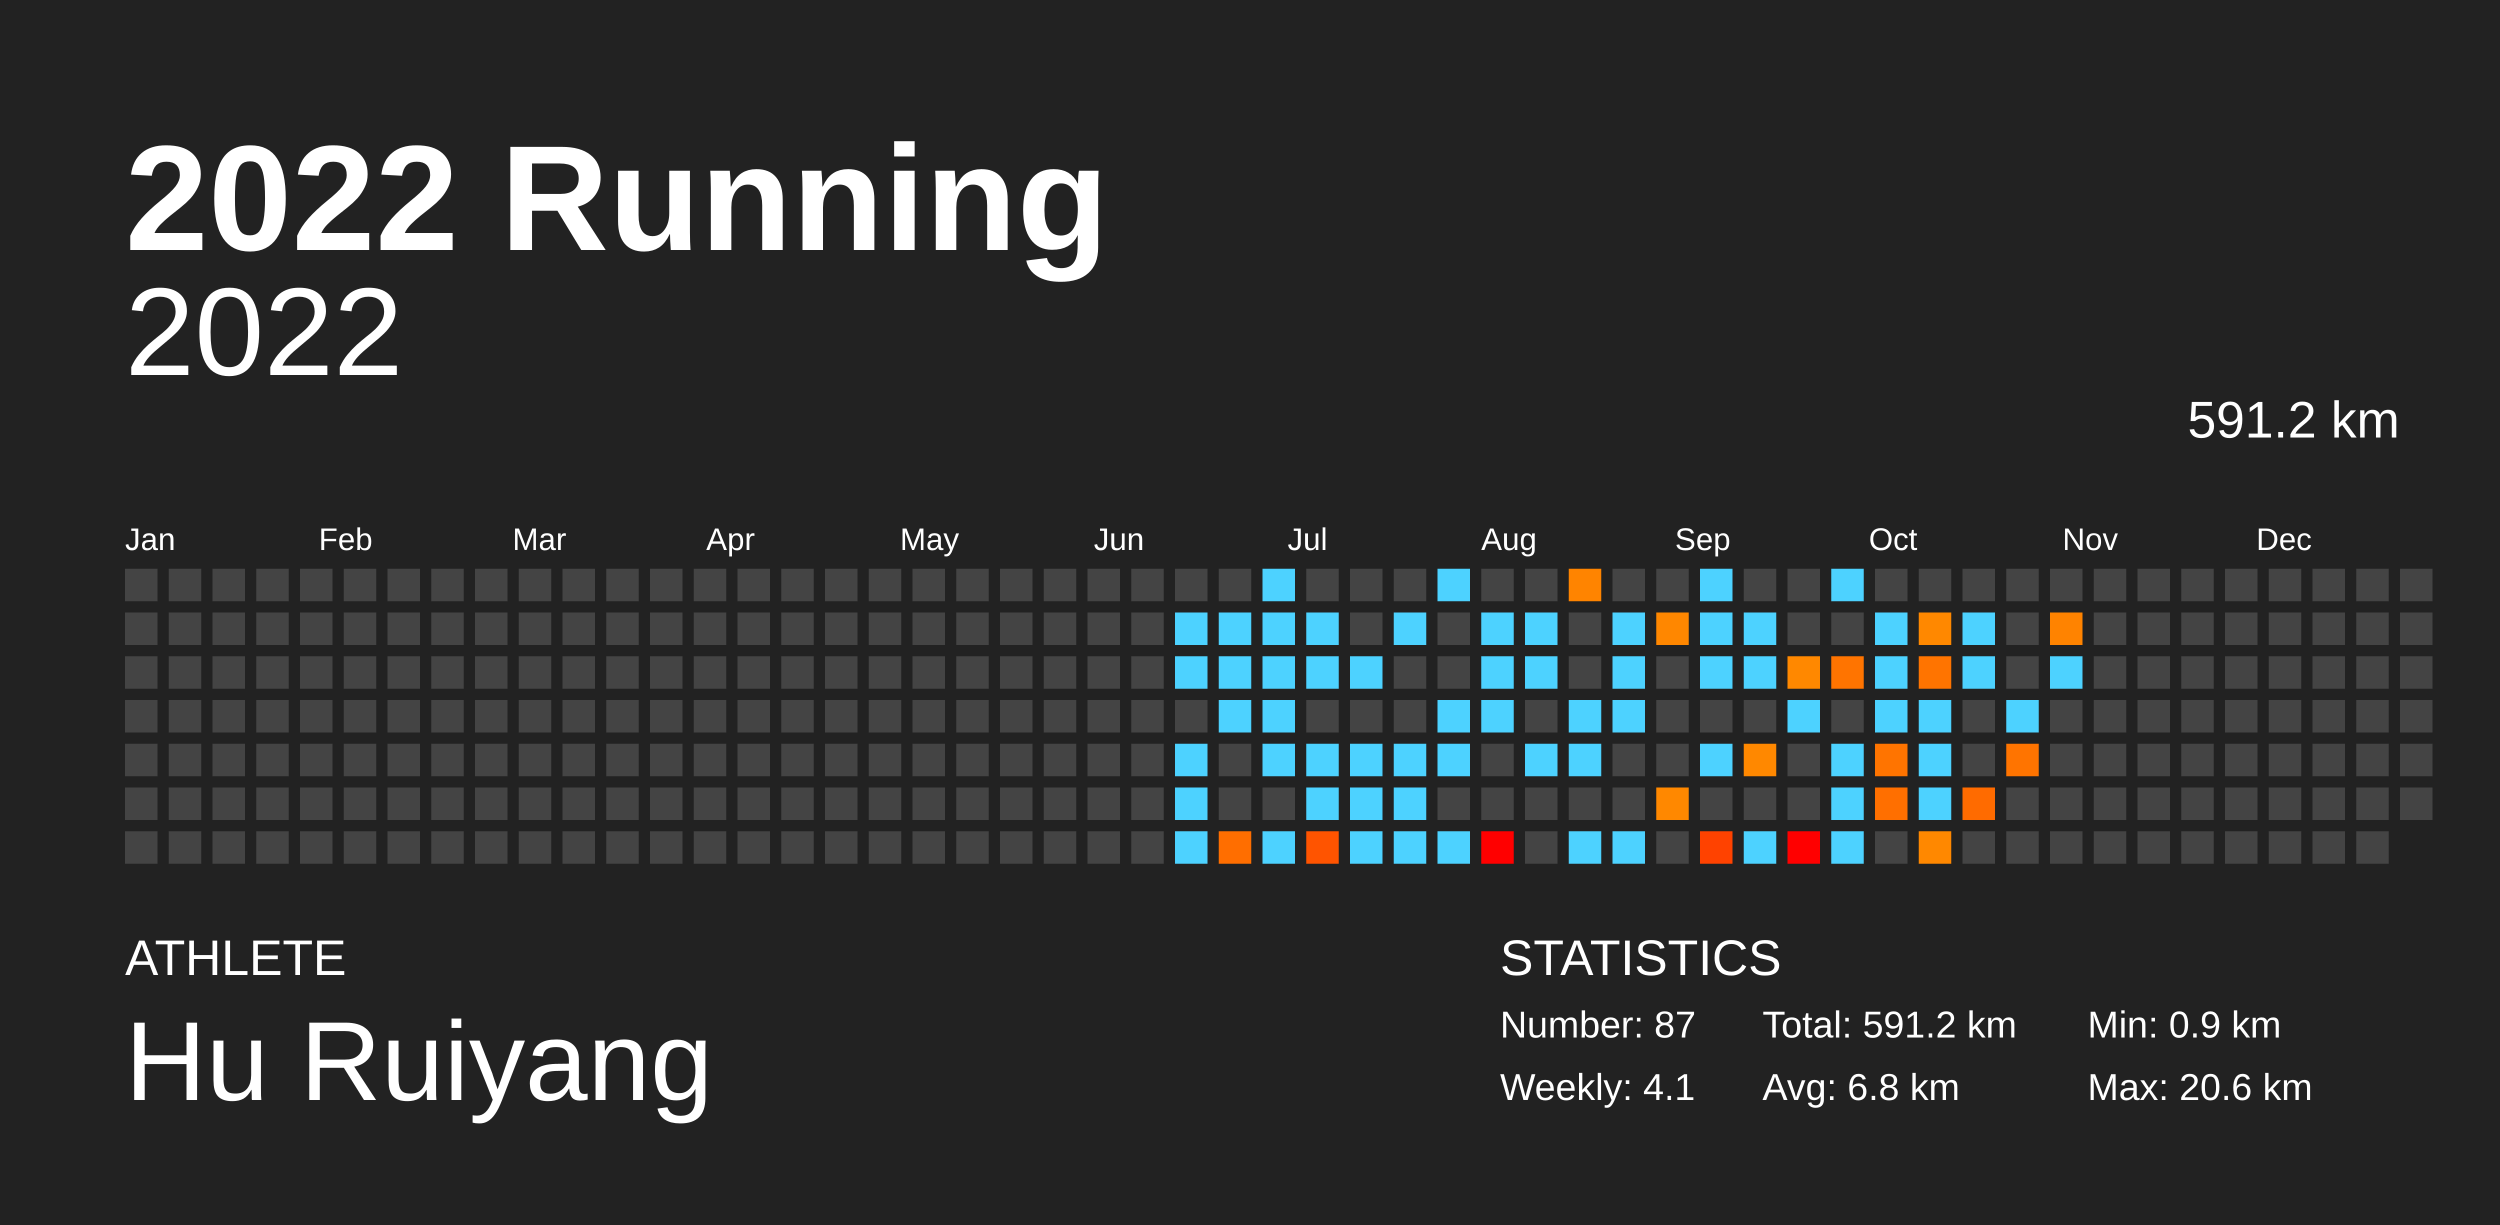
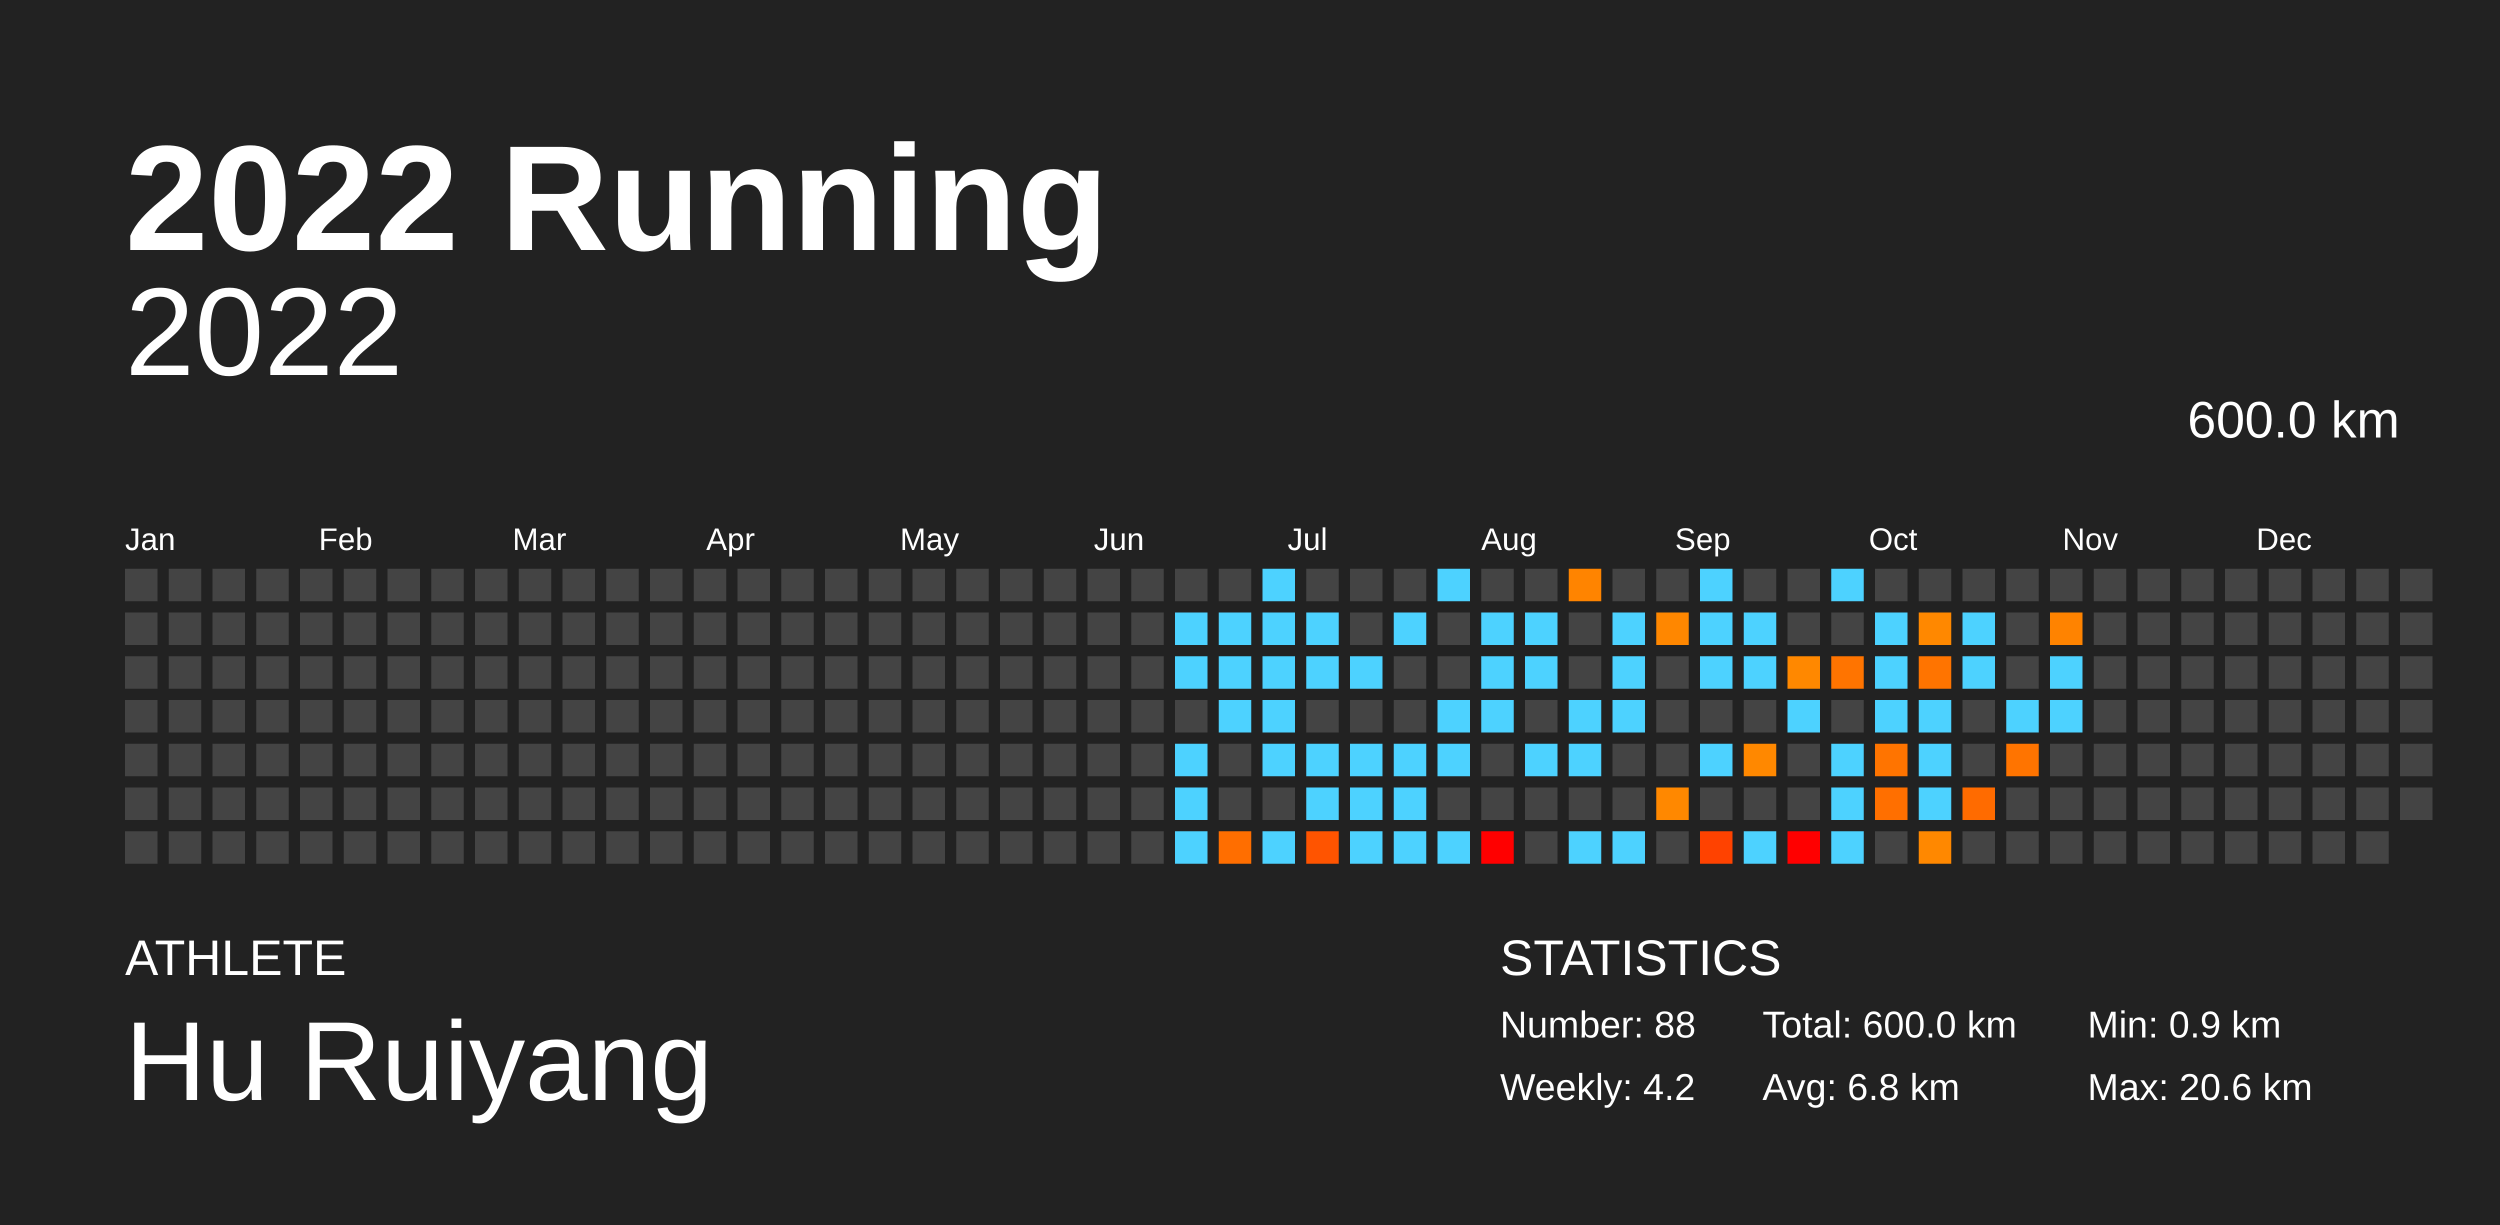
<svg xmlns="http://www.w3.org/2000/svg" baseProfile="full" height="98mm" version="1.1" viewBox="0,0,200,98" width="200mm">
  <defs />
  <rect fill="#222222" height="98" width="200" x="0" y="0" />
  <text fill="#FFFFFF" style="font-size:12px; font-family:Arial; font-weight:bold;" x="10" y="20">2022 Running</text>
  <text fill="#FFFFFF" style="font-size:4px; font-family:Arial" x="10" y="78">ATHLETE</text>
  <text fill="#FFFFFF" style="font-size:9px; font-family:Arial" x="10" y="88">Hu Ruiyang</text>
  <text fill="#FFFFFF" style="font-size:4px; font-family:Arial" x="120" y="78">STATISTICS</text>
-   <text fill="#FFFFFF" style="font-size:3px; font-family:Arial" x="120" y="83">Number: 87</text>
-   <text fill="#FFFFFF" style="font-size:3px; font-family:Arial" x="120" y="88">Weekly: 4.1</text>
-   <text fill="#FFFFFF" style="font-size:3px; font-family:Arial" x="141" y="83">Total: 591.2 km</text>
+   <text fill="#FFFFFF" style="font-size:3px; font-family:Arial" x="120" y="83">Number: 88</text>
+   <text fill="#FFFFFF" style="font-size:3px; font-family:Arial" x="120" y="88">Weekly: 4.2</text>
+   <text fill="#FFFFFF" style="font-size:3px; font-family:Arial" x="141" y="83">Total: 600.0 km</text>
  <text fill="#FFFFFF" style="font-size:3px; font-family:Arial" x="141" y="88">Avg: 6.8 km</text>
  <text fill="#FFFFFF" style="font-size:3px; font-family:Arial" x="167" y="83">Min: 0.9 km</text>
  <text fill="#FFFFFF" style="font-size:3px; font-family:Arial" x="167" y="88">Max: 20.6 km</text>
  <text alignment-baseline="hanging" fill="#FFFFFF" style="font-size:10.0px; font-family:Arial;" x="10" y="30">2022</text>
-   <text alignment-baseline="hanging" fill="#FFFFFF" style="font-size:4.125px; font-family:Arial;" x="175" y="35">591.2 km</text>
+   <text alignment-baseline="hanging" fill="#FFFFFF" style="font-size:4.125px; font-family:Arial;" x="175" y="35">600.0 km</text>
  <text fill="#FFFFFF" style="font-size:2.5px; font-family:Arial" x="10.0" y="44">Jan</text>
  <text fill="#FFFFFF" style="font-size:2.5px; font-family:Arial" x="25.5" y="44">Feb</text>
  <text fill="#FFFFFF" style="font-size:2.5px; font-family:Arial" x="41.0" y="44">Mar</text>
  <text fill="#FFFFFF" style="font-size:2.5px; font-family:Arial" x="56.5" y="44">Apr</text>
  <text fill="#FFFFFF" style="font-size:2.5px; font-family:Arial" x="72.0" y="44">May</text>
  <text fill="#FFFFFF" style="font-size:2.5px; font-family:Arial" x="87.5" y="44">Jun</text>
  <text fill="#FFFFFF" style="font-size:2.5px; font-family:Arial" x="103.0" y="44">Jul</text>
  <text fill="#FFFFFF" style="font-size:2.5px; font-family:Arial" x="118.5" y="44">Aug</text>
  <text fill="#FFFFFF" style="font-size:2.5px; font-family:Arial" x="134.0" y="44">Sep</text>
  <text fill="#FFFFFF" style="font-size:2.5px; font-family:Arial" x="149.5" y="44">Oct</text>
  <text fill="#FFFFFF" style="font-size:2.5px; font-family:Arial" x="165.0" y="44">Nov</text>
  <text fill="#FFFFFF" style="font-size:2.5px; font-family:Arial" x="180.5" y="44">Dec</text>
  <rect fill="#444444" height="2.6" width="2.6" x="10.0" y="45.5" />
  <rect fill="#444444" height="2.6" width="2.6" x="10.0" y="49.0" />
  <rect fill="#444444" height="2.6" width="2.6" x="10.0" y="52.5" />
  <rect fill="#444444" height="2.6" width="2.6" x="10.0" y="56.0" />
  <rect fill="#444444" height="2.6" width="2.6" x="10.0" y="59.5" />
  <rect fill="#444444" height="2.6" width="2.6" x="10.0" y="63.0" />
  <rect fill="#444444" height="2.6" width="2.6" x="10.0" y="66.5" />
  <rect fill="#444444" height="2.6" width="2.6" x="13.5" y="45.5" />
  <rect fill="#444444" height="2.6" width="2.6" x="13.5" y="49.0" />
  <rect fill="#444444" height="2.6" width="2.6" x="13.5" y="52.5" />
  <rect fill="#444444" height="2.6" width="2.6" x="13.5" y="56.0" />
  <rect fill="#444444" height="2.6" width="2.6" x="13.5" y="59.5" />
  <rect fill="#444444" height="2.6" width="2.6" x="13.5" y="63.0" />
  <rect fill="#444444" height="2.6" width="2.6" x="13.5" y="66.5" />
  <rect fill="#444444" height="2.6" width="2.6" x="17.0" y="45.5" />
  <rect fill="#444444" height="2.6" width="2.6" x="17.0" y="49.0" />
  <rect fill="#444444" height="2.6" width="2.6" x="17.0" y="52.5" />
  <rect fill="#444444" height="2.6" width="2.6" x="17.0" y="56.0" />
  <rect fill="#444444" height="2.6" width="2.6" x="17.0" y="59.5" />
  <rect fill="#444444" height="2.6" width="2.6" x="17.0" y="63.0" />
  <rect fill="#444444" height="2.6" width="2.6" x="17.0" y="66.5" />
  <rect fill="#444444" height="2.6" width="2.6" x="20.5" y="45.5" />
  <rect fill="#444444" height="2.6" width="2.6" x="20.5" y="49.0" />
  <rect fill="#444444" height="2.6" width="2.6" x="20.5" y="52.5" />
  <rect fill="#444444" height="2.6" width="2.6" x="20.5" y="56.0" />
  <rect fill="#444444" height="2.6" width="2.6" x="20.5" y="59.5" />
  <rect fill="#444444" height="2.6" width="2.6" x="20.5" y="63.0" />
  <rect fill="#444444" height="2.6" width="2.6" x="20.5" y="66.5" />
  <rect fill="#444444" height="2.6" width="2.6" x="24.0" y="45.5" />
  <rect fill="#444444" height="2.6" width="2.6" x="24.0" y="49.0" />
  <rect fill="#444444" height="2.6" width="2.6" x="24.0" y="52.5" />
  <rect fill="#444444" height="2.6" width="2.6" x="24.0" y="56.0" />
  <rect fill="#444444" height="2.6" width="2.6" x="24.0" y="59.5" />
  <rect fill="#444444" height="2.6" width="2.6" x="24.0" y="63.0" />
  <rect fill="#444444" height="2.6" width="2.6" x="24.0" y="66.5" />
  <rect fill="#444444" height="2.6" width="2.6" x="27.5" y="45.5" />
  <rect fill="#444444" height="2.6" width="2.6" x="27.5" y="49.0" />
  <rect fill="#444444" height="2.6" width="2.6" x="27.5" y="52.5" />
  <rect fill="#444444" height="2.6" width="2.6" x="27.5" y="56.0" />
  <rect fill="#444444" height="2.6" width="2.6" x="27.5" y="59.5" />
  <rect fill="#444444" height="2.6" width="2.6" x="27.5" y="63.0" />
  <rect fill="#444444" height="2.6" width="2.6" x="27.5" y="66.5" />
  <rect fill="#444444" height="2.6" width="2.6" x="31.0" y="45.5" />
  <rect fill="#444444" height="2.6" width="2.6" x="31.0" y="49.0" />
  <rect fill="#444444" height="2.6" width="2.6" x="31.0" y="52.5" />
  <rect fill="#444444" height="2.6" width="2.6" x="31.0" y="56.0" />
  <rect fill="#444444" height="2.6" width="2.6" x="31.0" y="59.5" />
  <rect fill="#444444" height="2.6" width="2.6" x="31.0" y="63.0" />
  <rect fill="#444444" height="2.6" width="2.6" x="31.0" y="66.5" />
  <rect fill="#444444" height="2.6" width="2.6" x="34.5" y="45.5" />
  <rect fill="#444444" height="2.6" width="2.6" x="34.5" y="49.0" />
  <rect fill="#444444" height="2.6" width="2.6" x="34.5" y="52.5" />
  <rect fill="#444444" height="2.6" width="2.6" x="34.5" y="56.0" />
  <rect fill="#444444" height="2.6" width="2.6" x="34.5" y="59.5" />
  <rect fill="#444444" height="2.6" width="2.6" x="34.5" y="63.0" />
  <rect fill="#444444" height="2.6" width="2.6" x="34.5" y="66.5" />
  <rect fill="#444444" height="2.6" width="2.6" x="38.0" y="45.5" />
  <rect fill="#444444" height="2.6" width="2.6" x="38.0" y="49.0" />
  <rect fill="#444444" height="2.6" width="2.6" x="38.0" y="52.5" />
  <rect fill="#444444" height="2.6" width="2.6" x="38.0" y="56.0" />
  <rect fill="#444444" height="2.6" width="2.6" x="38.0" y="59.5" />
  <rect fill="#444444" height="2.6" width="2.6" x="38.0" y="63.0" />
  <rect fill="#444444" height="2.6" width="2.6" x="38.0" y="66.5" />
  <rect fill="#444444" height="2.6" width="2.6" x="41.5" y="45.5" />
  <rect fill="#444444" height="2.6" width="2.6" x="41.5" y="49.0" />
  <rect fill="#444444" height="2.6" width="2.6" x="41.5" y="52.5" />
  <rect fill="#444444" height="2.6" width="2.6" x="41.5" y="56.0" />
  <rect fill="#444444" height="2.6" width="2.6" x="41.5" y="59.5" />
  <rect fill="#444444" height="2.6" width="2.6" x="41.5" y="63.0" />
  <rect fill="#444444" height="2.6" width="2.6" x="41.5" y="66.5" />
  <rect fill="#444444" height="2.6" width="2.6" x="45.0" y="45.5" />
  <rect fill="#444444" height="2.6" width="2.6" x="45.0" y="49.0" />
  <rect fill="#444444" height="2.6" width="2.6" x="45.0" y="52.5" />
  <rect fill="#444444" height="2.6" width="2.6" x="45.0" y="56.0" />
  <rect fill="#444444" height="2.6" width="2.6" x="45.0" y="59.5" />
  <rect fill="#444444" height="2.6" width="2.6" x="45.0" y="63.0" />
  <rect fill="#444444" height="2.6" width="2.6" x="45.0" y="66.5" />
  <rect fill="#444444" height="2.6" width="2.6" x="48.5" y="45.5" />
  <rect fill="#444444" height="2.6" width="2.6" x="48.5" y="49.0" />
  <rect fill="#444444" height="2.6" width="2.6" x="48.5" y="52.5" />
  <rect fill="#444444" height="2.6" width="2.6" x="48.5" y="56.0" />
  <rect fill="#444444" height="2.6" width="2.6" x="48.5" y="59.5" />
  <rect fill="#444444" height="2.6" width="2.6" x="48.5" y="63.0" />
  <rect fill="#444444" height="2.6" width="2.6" x="48.5" y="66.5" />
  <rect fill="#444444" height="2.6" width="2.6" x="52.0" y="45.5" />
  <rect fill="#444444" height="2.6" width="2.6" x="52.0" y="49.0" />
  <rect fill="#444444" height="2.6" width="2.6" x="52.0" y="52.5" />
  <rect fill="#444444" height="2.6" width="2.6" x="52.0" y="56.0" />
  <rect fill="#444444" height="2.6" width="2.6" x="52.0" y="59.5" />
  <rect fill="#444444" height="2.6" width="2.6" x="52.0" y="63.0" />
  <rect fill="#444444" height="2.6" width="2.6" x="52.0" y="66.5" />
  <rect fill="#444444" height="2.6" width="2.6" x="55.5" y="45.5" />
  <rect fill="#444444" height="2.6" width="2.6" x="55.5" y="49.0" />
  <rect fill="#444444" height="2.6" width="2.6" x="55.5" y="52.5" />
  <rect fill="#444444" height="2.6" width="2.6" x="55.5" y="56.0" />
  <rect fill="#444444" height="2.6" width="2.6" x="55.5" y="59.5" />
  <rect fill="#444444" height="2.6" width="2.6" x="55.5" y="63.0" />
  <rect fill="#444444" height="2.6" width="2.6" x="55.5" y="66.5" />
  <rect fill="#444444" height="2.6" width="2.6" x="59.0" y="45.5" />
  <rect fill="#444444" height="2.6" width="2.6" x="59.0" y="49.0" />
  <rect fill="#444444" height="2.6" width="2.6" x="59.0" y="52.5" />
  <rect fill="#444444" height="2.6" width="2.6" x="59.0" y="56.0" />
  <rect fill="#444444" height="2.6" width="2.6" x="59.0" y="59.5" />
  <rect fill="#444444" height="2.6" width="2.6" x="59.0" y="63.0" />
  <rect fill="#444444" height="2.6" width="2.6" x="59.0" y="66.5" />
  <rect fill="#444444" height="2.6" width="2.6" x="62.5" y="45.5" />
  <rect fill="#444444" height="2.6" width="2.6" x="62.5" y="49.0" />
  <rect fill="#444444" height="2.6" width="2.6" x="62.5" y="52.5" />
  <rect fill="#444444" height="2.6" width="2.6" x="62.5" y="56.0" />
  <rect fill="#444444" height="2.6" width="2.6" x="62.5" y="59.5" />
  <rect fill="#444444" height="2.6" width="2.6" x="62.5" y="63.0" />
  <rect fill="#444444" height="2.6" width="2.6" x="62.5" y="66.5" />
  <rect fill="#444444" height="2.6" width="2.6" x="66.0" y="45.5" />
  <rect fill="#444444" height="2.6" width="2.6" x="66.0" y="49.0" />
  <rect fill="#444444" height="2.6" width="2.6" x="66.0" y="52.5" />
  <rect fill="#444444" height="2.6" width="2.6" x="66.0" y="56.0" />
  <rect fill="#444444" height="2.6" width="2.6" x="66.0" y="59.5" />
  <rect fill="#444444" height="2.6" width="2.6" x="66.0" y="63.0" />
  <rect fill="#444444" height="2.6" width="2.6" x="66.0" y="66.5" />
  <rect fill="#444444" height="2.6" width="2.6" x="69.5" y="45.5" />
  <rect fill="#444444" height="2.6" width="2.6" x="69.5" y="49.0" />
  <rect fill="#444444" height="2.6" width="2.6" x="69.5" y="52.5" />
  <rect fill="#444444" height="2.6" width="2.6" x="69.5" y="56.0" />
  <rect fill="#444444" height="2.6" width="2.6" x="69.5" y="59.5" />
  <rect fill="#444444" height="2.6" width="2.6" x="69.5" y="63.0" />
  <rect fill="#444444" height="2.6" width="2.6" x="69.5" y="66.5" />
  <rect fill="#444444" height="2.6" width="2.6" x="73.0" y="45.5" />
  <rect fill="#444444" height="2.6" width="2.6" x="73.0" y="49.0" />
  <rect fill="#444444" height="2.6" width="2.6" x="73.0" y="52.5" />
  <rect fill="#444444" height="2.6" width="2.6" x="73.0" y="56.0" />
  <rect fill="#444444" height="2.6" width="2.6" x="73.0" y="59.5" />
  <rect fill="#444444" height="2.6" width="2.6" x="73.0" y="63.0" />
  <rect fill="#444444" height="2.6" width="2.6" x="73.0" y="66.5" />
  <rect fill="#444444" height="2.6" width="2.6" x="76.5" y="45.5" />
  <rect fill="#444444" height="2.6" width="2.6" x="76.5" y="49.0" />
  <rect fill="#444444" height="2.6" width="2.6" x="76.5" y="52.5" />
  <rect fill="#444444" height="2.6" width="2.6" x="76.5" y="56.0" />
  <rect fill="#444444" height="2.6" width="2.6" x="76.5" y="59.5" />
  <rect fill="#444444" height="2.6" width="2.6" x="76.5" y="63.0" />
  <rect fill="#444444" height="2.6" width="2.6" x="76.5" y="66.5" />
  <rect fill="#444444" height="2.6" width="2.6" x="80.0" y="45.5" />
  <rect fill="#444444" height="2.6" width="2.6" x="80.0" y="49.0" />
  <rect fill="#444444" height="2.6" width="2.6" x="80.0" y="52.5" />
  <rect fill="#444444" height="2.6" width="2.6" x="80.0" y="56.0" />
  <rect fill="#444444" height="2.6" width="2.6" x="80.0" y="59.5" />
  <rect fill="#444444" height="2.6" width="2.6" x="80.0" y="63.0" />
  <rect fill="#444444" height="2.6" width="2.6" x="80.0" y="66.5" />
  <rect fill="#444444" height="2.6" width="2.6" x="83.5" y="45.5" />
  <rect fill="#444444" height="2.6" width="2.6" x="83.5" y="49.0" />
  <rect fill="#444444" height="2.6" width="2.6" x="83.5" y="52.5" />
  <rect fill="#444444" height="2.6" width="2.6" x="83.5" y="56.0" />
  <rect fill="#444444" height="2.6" width="2.6" x="83.5" y="59.5" />
  <rect fill="#444444" height="2.6" width="2.6" x="83.5" y="63.0" />
  <rect fill="#444444" height="2.6" width="2.6" x="83.5" y="66.5" />
  <rect fill="#444444" height="2.6" width="2.6" x="87.0" y="45.5" />
  <rect fill="#444444" height="2.6" width="2.6" x="87.0" y="49.0" />
  <rect fill="#444444" height="2.6" width="2.6" x="87.0" y="52.5" />
  <rect fill="#444444" height="2.6" width="2.6" x="87.0" y="56.0" />
  <rect fill="#444444" height="2.6" width="2.6" x="87.0" y="59.5" />
  <rect fill="#444444" height="2.6" width="2.6" x="87.0" y="63.0" />
  <rect fill="#444444" height="2.6" width="2.6" x="87.0" y="66.5" />
  <rect fill="#444444" height="2.6" width="2.6" x="90.5" y="45.5" />
  <rect fill="#444444" height="2.6" width="2.6" x="90.5" y="49.0" />
  <rect fill="#444444" height="2.6" width="2.6" x="90.5" y="52.5" />
  <rect fill="#444444" height="2.6" width="2.6" x="90.5" y="56.0" />
  <rect fill="#444444" height="2.6" width="2.6" x="90.5" y="59.5" />
  <rect fill="#444444" height="2.6" width="2.6" x="90.5" y="63.0" />
  <rect fill="#444444" height="2.6" width="2.6" x="90.5" y="66.5" />
  <rect fill="#444444" height="2.6" width="2.6" x="94.0" y="45.5" />
  <rect fill="#4dd2ff" height="2.6" width="2.6" x="94.0" y="49.0" />
  <rect fill="#4dd2ff" height="2.6" width="2.6" x="94.0" y="52.5" />
  <rect fill="#444444" height="2.6" width="2.6" x="94.0" y="56.0" />
  <rect fill="#4dd2ff" height="2.6" width="2.6" x="94.0" y="59.5" />
  <rect fill="#4dd2ff" height="2.6" width="2.6" x="94.0" y="63.0" />
  <rect fill="#4dd2ff" height="2.6" width="2.6" x="94.0" y="66.5" />
  <rect fill="#444444" height="2.6" width="2.6" x="97.5" y="45.5" />
  <rect fill="#4dd2ff" height="2.6" width="2.6" x="97.5" y="49.0" />
  <rect fill="#4dd2ff" height="2.6" width="2.6" x="97.5" y="52.5" />
  <rect fill="#4dd2ff" height="2.6" width="2.6" x="97.5" y="56.0" />
  <rect fill="#444444" height="2.6" width="2.6" x="97.5" y="59.5" />
  <rect fill="#444444" height="2.6" width="2.6" x="97.5" y="63.0" />
  <rect fill="#ff6e00" height="2.6" width="2.6" x="97.5" y="66.5" />
  <rect fill="#4dd2ff" height="2.6" width="2.6" x="101.0" y="45.5" />
  <rect fill="#4dd2ff" height="2.6" width="2.6" x="101.0" y="49.0" />
  <rect fill="#4dd2ff" height="2.6" width="2.6" x="101.0" y="52.5" />
  <rect fill="#4dd2ff" height="2.6" width="2.6" x="101.0" y="56.0" />
  <rect fill="#4dd2ff" height="2.6" width="2.6" x="101.0" y="59.5" />
  <rect fill="#444444" height="2.6" width="2.6" x="101.0" y="63.0" />
  <rect fill="#4dd2ff" height="2.6" width="2.6" x="101.0" y="66.5" />
  <rect fill="#444444" height="2.6" width="2.6" x="104.5" y="45.5" />
  <rect fill="#4dd2ff" height="2.6" width="2.6" x="104.5" y="49.0" />
  <rect fill="#4dd2ff" height="2.6" width="2.6" x="104.5" y="52.5" />
  <rect fill="#444444" height="2.6" width="2.6" x="104.5" y="56.0" />
  <rect fill="#4dd2ff" height="2.6" width="2.6" x="104.5" y="59.5" />
  <rect fill="#4dd2ff" height="2.6" width="2.6" x="104.5" y="63.0" />
  <rect fill="#ff5400" height="2.6" width="2.6" x="104.5" y="66.5" />
  <rect fill="#444444" height="2.6" width="2.6" x="108.0" y="45.5" />
  <rect fill="#444444" height="2.6" width="2.6" x="108.0" y="49.0" />
  <rect fill="#4dd2ff" height="2.6" width="2.6" x="108.0" y="52.5" />
  <rect fill="#444444" height="2.6" width="2.6" x="108.0" y="56.0" />
  <rect fill="#4dd2ff" height="2.6" width="2.6" x="108.0" y="59.5" />
  <rect fill="#4dd2ff" height="2.6" width="2.6" x="108.0" y="63.0" />
  <rect fill="#4dd2ff" height="2.6" width="2.6" x="108.0" y="66.5" />
  <rect fill="#444444" height="2.6" width="2.6" x="111.5" y="45.5" />
  <rect fill="#4dd2ff" height="2.6" width="2.6" x="111.5" y="49.0" />
  <rect fill="#444444" height="2.6" width="2.6" x="111.5" y="52.5" />
  <rect fill="#444444" height="2.6" width="2.6" x="111.5" y="56.0" />
  <rect fill="#4dd2ff" height="2.6" width="2.6" x="111.5" y="59.5" />
  <rect fill="#4dd2ff" height="2.6" width="2.6" x="111.5" y="63.0" />
  <rect fill="#4dd2ff" height="2.6" width="2.6" x="111.5" y="66.5" />
  <rect fill="#4dd2ff" height="2.6" width="2.6" x="115.0" y="45.5" />
  <rect fill="#444444" height="2.6" width="2.6" x="115.0" y="49.0" />
  <rect fill="#444444" height="2.6" width="2.6" x="115.0" y="52.5" />
  <rect fill="#4dd2ff" height="2.6" width="2.6" x="115.0" y="56.0" />
  <rect fill="#4dd2ff" height="2.6" width="2.6" x="115.0" y="59.5" />
  <rect fill="#444444" height="2.6" width="2.6" x="115.0" y="63.0" />
  <rect fill="#4dd2ff" height="2.6" width="2.6" x="115.0" y="66.5" />
  <rect fill="#444444" height="2.6" width="2.6" x="118.5" y="45.5" />
  <rect fill="#4dd2ff" height="2.6" width="2.6" x="118.5" y="49.0" />
  <rect fill="#4dd2ff" height="2.6" width="2.6" x="118.5" y="52.5" />
  <rect fill="#4dd2ff" height="2.6" width="2.6" x="118.5" y="56.0" />
  <rect fill="#444444" height="2.6" width="2.6" x="118.5" y="59.5" />
  <rect fill="#444444" height="2.6" width="2.6" x="118.5" y="63.0" />
  <rect fill="red" height="2.6" width="2.6" x="118.5" y="66.5" />
  <rect fill="#444444" height="2.6" width="2.6" x="122.0" y="45.5" />
  <rect fill="#4dd2ff" height="2.6" width="2.6" x="122.0" y="49.0" />
  <rect fill="#4dd2ff" height="2.6" width="2.6" x="122.0" y="52.5" />
  <rect fill="#444444" height="2.6" width="2.6" x="122.0" y="56.0" />
  <rect fill="#4dd2ff" height="2.6" width="2.6" x="122.0" y="59.5" />
  <rect fill="#444444" height="2.6" width="2.6" x="122.0" y="63.0" />
  <rect fill="#444444" height="2.6" width="2.6" x="122.0" y="66.5" />
  <rect fill="#ff8400" height="2.6" width="2.6" x="125.5" y="45.5" />
  <rect fill="#444444" height="2.6" width="2.6" x="125.5" y="49.0" />
  <rect fill="#444444" height="2.6" width="2.6" x="125.5" y="52.5" />
  <rect fill="#4dd2ff" height="2.6" width="2.6" x="125.5" y="56.0" />
  <rect fill="#4dd2ff" height="2.6" width="2.6" x="125.5" y="59.5" />
  <rect fill="#444444" height="2.6" width="2.6" x="125.5" y="63.0" />
  <rect fill="#4dd2ff" height="2.6" width="2.6" x="125.5" y="66.5" />
  <rect fill="#444444" height="2.6" width="2.6" x="129.0" y="45.5" />
  <rect fill="#4dd2ff" height="2.6" width="2.6" x="129.0" y="49.0" />
  <rect fill="#4dd2ff" height="2.6" width="2.6" x="129.0" y="52.5" />
  <rect fill="#4dd2ff" height="2.6" width="2.6" x="129.0" y="56.0" />
  <rect fill="#444444" height="2.6" width="2.6" x="129.0" y="59.5" />
  <rect fill="#444444" height="2.6" width="2.6" x="129.0" y="63.0" />
  <rect fill="#4dd2ff" height="2.6" width="2.6" x="129.0" y="66.5" />
  <rect fill="#444444" height="2.6" width="2.6" x="132.5" y="45.5" />
  <rect fill="#ff8700" height="2.6" width="2.6" x="132.5" y="49.0" />
  <rect fill="#444444" height="2.6" width="2.6" x="132.5" y="52.5" />
  <rect fill="#444444" height="2.6" width="2.6" x="132.5" y="56.0" />
  <rect fill="#444444" height="2.6" width="2.6" x="132.5" y="59.5" />
  <rect fill="#ff8800" height="2.6" width="2.6" x="132.5" y="63.0" />
  <rect fill="#444444" height="2.6" width="2.6" x="132.5" y="66.5" />
  <rect fill="#4dd2ff" height="2.6" width="2.6" x="136.0" y="45.5" />
  <rect fill="#4dd2ff" height="2.6" width="2.6" x="136.0" y="49.0" />
  <rect fill="#4dd2ff" height="2.6" width="2.6" x="136.0" y="52.5" />
  <rect fill="#444444" height="2.6" width="2.6" x="136.0" y="56.0" />
  <rect fill="#4dd2ff" height="2.6" width="2.6" x="136.0" y="59.5" />
  <rect fill="#444444" height="2.6" width="2.6" x="136.0" y="63.0" />
  <rect fill="#ff4200" height="2.6" width="2.6" x="136.0" y="66.5" />
  <rect fill="#444444" height="2.6" width="2.6" x="139.5" y="45.5" />
  <rect fill="#4dd2ff" height="2.6" width="2.6" x="139.5" y="49.0" />
  <rect fill="#4dd2ff" height="2.6" width="2.6" x="139.5" y="52.5" />
  <rect fill="#444444" height="2.6" width="2.6" x="139.5" y="56.0" />
  <rect fill="#ff8800" height="2.6" width="2.6" x="139.5" y="59.5" />
  <rect fill="#444444" height="2.6" width="2.6" x="139.5" y="63.0" />
  <rect fill="#4dd2ff" height="2.6" width="2.6" x="139.5" y="66.5" />
  <rect fill="#444444" height="2.6" width="2.6" x="143.0" y="45.5" />
  <rect fill="#444444" height="2.6" width="2.6" x="143.0" y="49.0" />
  <rect fill="#ff8800" height="2.6" width="2.6" x="143.0" y="52.5" />
  <rect fill="#4dd2ff" height="2.6" width="2.6" x="143.0" y="56.0" />
  <rect fill="#444444" height="2.6" width="2.6" x="143.0" y="59.5" />
  <rect fill="#444444" height="2.6" width="2.6" x="143.0" y="63.0" />
  <rect fill="red" height="2.6" width="2.6" x="143.0" y="66.5" />
  <rect fill="#4dd2ff" height="2.6" width="2.6" x="146.5" y="45.5" />
  <rect fill="#444444" height="2.6" width="2.6" x="146.5" y="49.0" />
  <rect fill="#ff7400" height="2.6" width="2.6" x="146.5" y="52.5" />
  <rect fill="#444444" height="2.6" width="2.6" x="146.5" y="56.0" />
  <rect fill="#4dd2ff" height="2.6" width="2.6" x="146.5" y="59.5" />
  <rect fill="#4dd2ff" height="2.6" width="2.6" x="146.5" y="63.0" />
  <rect fill="#4dd2ff" height="2.6" width="2.6" x="146.5" y="66.5" />
  <rect fill="#444444" height="2.6" width="2.6" x="150.0" y="45.5" />
  <rect fill="#4dd2ff" height="2.6" width="2.6" x="150.0" y="49.0" />
  <rect fill="#4dd2ff" height="2.6" width="2.6" x="150.0" y="52.5" />
  <rect fill="#4dd2ff" height="2.6" width="2.6" x="150.0" y="56.0" />
  <rect fill="#ff7400" height="2.6" width="2.6" x="150.0" y="59.5" />
  <rect fill="#ff6f00" height="2.6" width="2.6" x="150.0" y="63.0" />
  <rect fill="#444444" height="2.6" width="2.6" x="150.0" y="66.5" />
  <rect fill="#444444" height="2.6" width="2.6" x="153.5" y="45.5" />
  <rect fill="#ff8800" height="2.6" width="2.6" x="153.5" y="49.0" />
  <rect fill="#ff7400" height="2.6" width="2.6" x="153.5" y="52.5" />
  <rect fill="#4dd2ff" height="2.6" width="2.6" x="153.5" y="56.0" />
  <rect fill="#4dd2ff" height="2.6" width="2.6" x="153.5" y="59.5" />
  <rect fill="#4dd2ff" height="2.6" width="2.6" x="153.5" y="63.0" />
  <rect fill="#ff8800" height="2.6" width="2.6" x="153.5" y="66.5" />
  <rect fill="#444444" height="2.6" width="2.6" x="157.0" y="45.5" />
  <rect fill="#4dd2ff" height="2.6" width="2.6" x="157.0" y="49.0" />
  <rect fill="#4dd2ff" height="2.6" width="2.6" x="157.0" y="52.5" />
  <rect fill="#444444" height="2.6" width="2.6" x="157.0" y="56.0" />
  <rect fill="#444444" height="2.6" width="2.6" x="157.0" y="59.5" />
  <rect fill="#ff6b00" height="2.6" width="2.6" x="157.0" y="63.0" />
  <rect fill="#444444" height="2.6" width="2.6" x="157.0" y="66.5" />
  <rect fill="#444444" height="2.6" width="2.6" x="160.5" y="45.5" />
  <rect fill="#444444" height="2.6" width="2.6" x="160.5" y="49.0" />
  <rect fill="#444444" height="2.6" width="2.6" x="160.5" y="52.5" />
  <rect fill="#4dd2ff" height="2.6" width="2.6" x="160.5" y="56.0" />
  <rect fill="#ff7400" height="2.6" width="2.6" x="160.5" y="59.5" />
  <rect fill="#444444" height="2.6" width="2.6" x="160.5" y="63.0" />
  <rect fill="#444444" height="2.6" width="2.6" x="160.5" y="66.5" />
  <rect fill="#444444" height="2.6" width="2.6" x="164.0" y="45.5" />
  <rect fill="#ff8300" height="2.6" width="2.6" x="164.0" y="49.0" />
  <rect fill="#4dd2ff" height="2.6" width="2.6" x="164.0" y="52.5" />
-   <rect fill="#444444" height="2.6" width="2.6" x="164.0" y="56.0" />
+   <rect fill="#4dd2ff" height="2.6" width="2.6" x="164.0" y="56.0" />
  <rect fill="#444444" height="2.6" width="2.6" x="164.0" y="59.5" />
  <rect fill="#444444" height="2.6" width="2.6" x="164.0" y="63.0" />
  <rect fill="#444444" height="2.6" width="2.6" x="164.0" y="66.5" />
  <rect fill="#444444" height="2.6" width="2.6" x="167.5" y="45.5" />
  <rect fill="#444444" height="2.6" width="2.6" x="167.5" y="49.0" />
  <rect fill="#444444" height="2.6" width="2.6" x="167.5" y="52.5" />
  <rect fill="#444444" height="2.6" width="2.6" x="167.5" y="56.0" />
  <rect fill="#444444" height="2.6" width="2.6" x="167.5" y="59.5" />
  <rect fill="#444444" height="2.6" width="2.6" x="167.5" y="63.0" />
  <rect fill="#444444" height="2.6" width="2.6" x="167.5" y="66.5" />
  <rect fill="#444444" height="2.6" width="2.6" x="171.0" y="45.5" />
  <rect fill="#444444" height="2.6" width="2.6" x="171.0" y="49.0" />
  <rect fill="#444444" height="2.6" width="2.6" x="171.0" y="52.5" />
  <rect fill="#444444" height="2.6" width="2.6" x="171.0" y="56.0" />
  <rect fill="#444444" height="2.6" width="2.6" x="171.0" y="59.5" />
  <rect fill="#444444" height="2.6" width="2.6" x="171.0" y="63.0" />
  <rect fill="#444444" height="2.6" width="2.6" x="171.0" y="66.5" />
  <rect fill="#444444" height="2.6" width="2.6" x="174.5" y="45.5" />
  <rect fill="#444444" height="2.6" width="2.6" x="174.5" y="49.0" />
  <rect fill="#444444" height="2.6" width="2.6" x="174.5" y="52.5" />
  <rect fill="#444444" height="2.6" width="2.6" x="174.5" y="56.0" />
  <rect fill="#444444" height="2.6" width="2.6" x="174.5" y="59.5" />
  <rect fill="#444444" height="2.6" width="2.6" x="174.5" y="63.0" />
  <rect fill="#444444" height="2.6" width="2.6" x="174.5" y="66.5" />
  <rect fill="#444444" height="2.6" width="2.6" x="178.0" y="45.5" />
  <rect fill="#444444" height="2.6" width="2.6" x="178.0" y="49.0" />
  <rect fill="#444444" height="2.6" width="2.6" x="178.0" y="52.5" />
  <rect fill="#444444" height="2.6" width="2.6" x="178.0" y="56.0" />
  <rect fill="#444444" height="2.6" width="2.6" x="178.0" y="59.5" />
  <rect fill="#444444" height="2.6" width="2.6" x="178.0" y="63.0" />
  <rect fill="#444444" height="2.6" width="2.6" x="178.0" y="66.5" />
  <rect fill="#444444" height="2.6" width="2.6" x="181.5" y="45.5" />
  <rect fill="#444444" height="2.6" width="2.6" x="181.5" y="49.0" />
  <rect fill="#444444" height="2.6" width="2.6" x="181.5" y="52.5" />
  <rect fill="#444444" height="2.6" width="2.6" x="181.5" y="56.0" />
  <rect fill="#444444" height="2.6" width="2.6" x="181.5" y="59.5" />
  <rect fill="#444444" height="2.6" width="2.6" x="181.5" y="63.0" />
  <rect fill="#444444" height="2.6" width="2.6" x="181.5" y="66.5" />
  <rect fill="#444444" height="2.6" width="2.6" x="185.0" y="45.5" />
  <rect fill="#444444" height="2.6" width="2.6" x="185.0" y="49.0" />
  <rect fill="#444444" height="2.6" width="2.6" x="185.0" y="52.5" />
  <rect fill="#444444" height="2.6" width="2.6" x="185.0" y="56.0" />
  <rect fill="#444444" height="2.6" width="2.6" x="185.0" y="59.5" />
  <rect fill="#444444" height="2.6" width="2.6" x="185.0" y="63.0" />
  <rect fill="#444444" height="2.6" width="2.6" x="185.0" y="66.5" />
  <rect fill="#444444" height="2.6" width="2.6" x="188.5" y="45.5" />
  <rect fill="#444444" height="2.6" width="2.6" x="188.5" y="49.0" />
  <rect fill="#444444" height="2.6" width="2.6" x="188.5" y="52.5" />
  <rect fill="#444444" height="2.6" width="2.6" x="188.5" y="56.0" />
  <rect fill="#444444" height="2.6" width="2.6" x="188.5" y="59.5" />
  <rect fill="#444444" height="2.6" width="2.6" x="188.5" y="63.0" />
  <rect fill="#444444" height="2.6" width="2.6" x="188.5" y="66.5" />
  <rect fill="#444444" height="2.6" width="2.6" x="192.0" y="45.5" />
  <rect fill="#444444" height="2.6" width="2.6" x="192.0" y="49.0" />
  <rect fill="#444444" height="2.6" width="2.6" x="192.0" y="52.5" />
  <rect fill="#444444" height="2.6" width="2.6" x="192.0" y="56.0" />
  <rect fill="#444444" height="2.6" width="2.6" x="192.0" y="59.5" />
  <rect fill="#444444" height="2.6" width="2.6" x="192.0" y="63.0" />
</svg>
